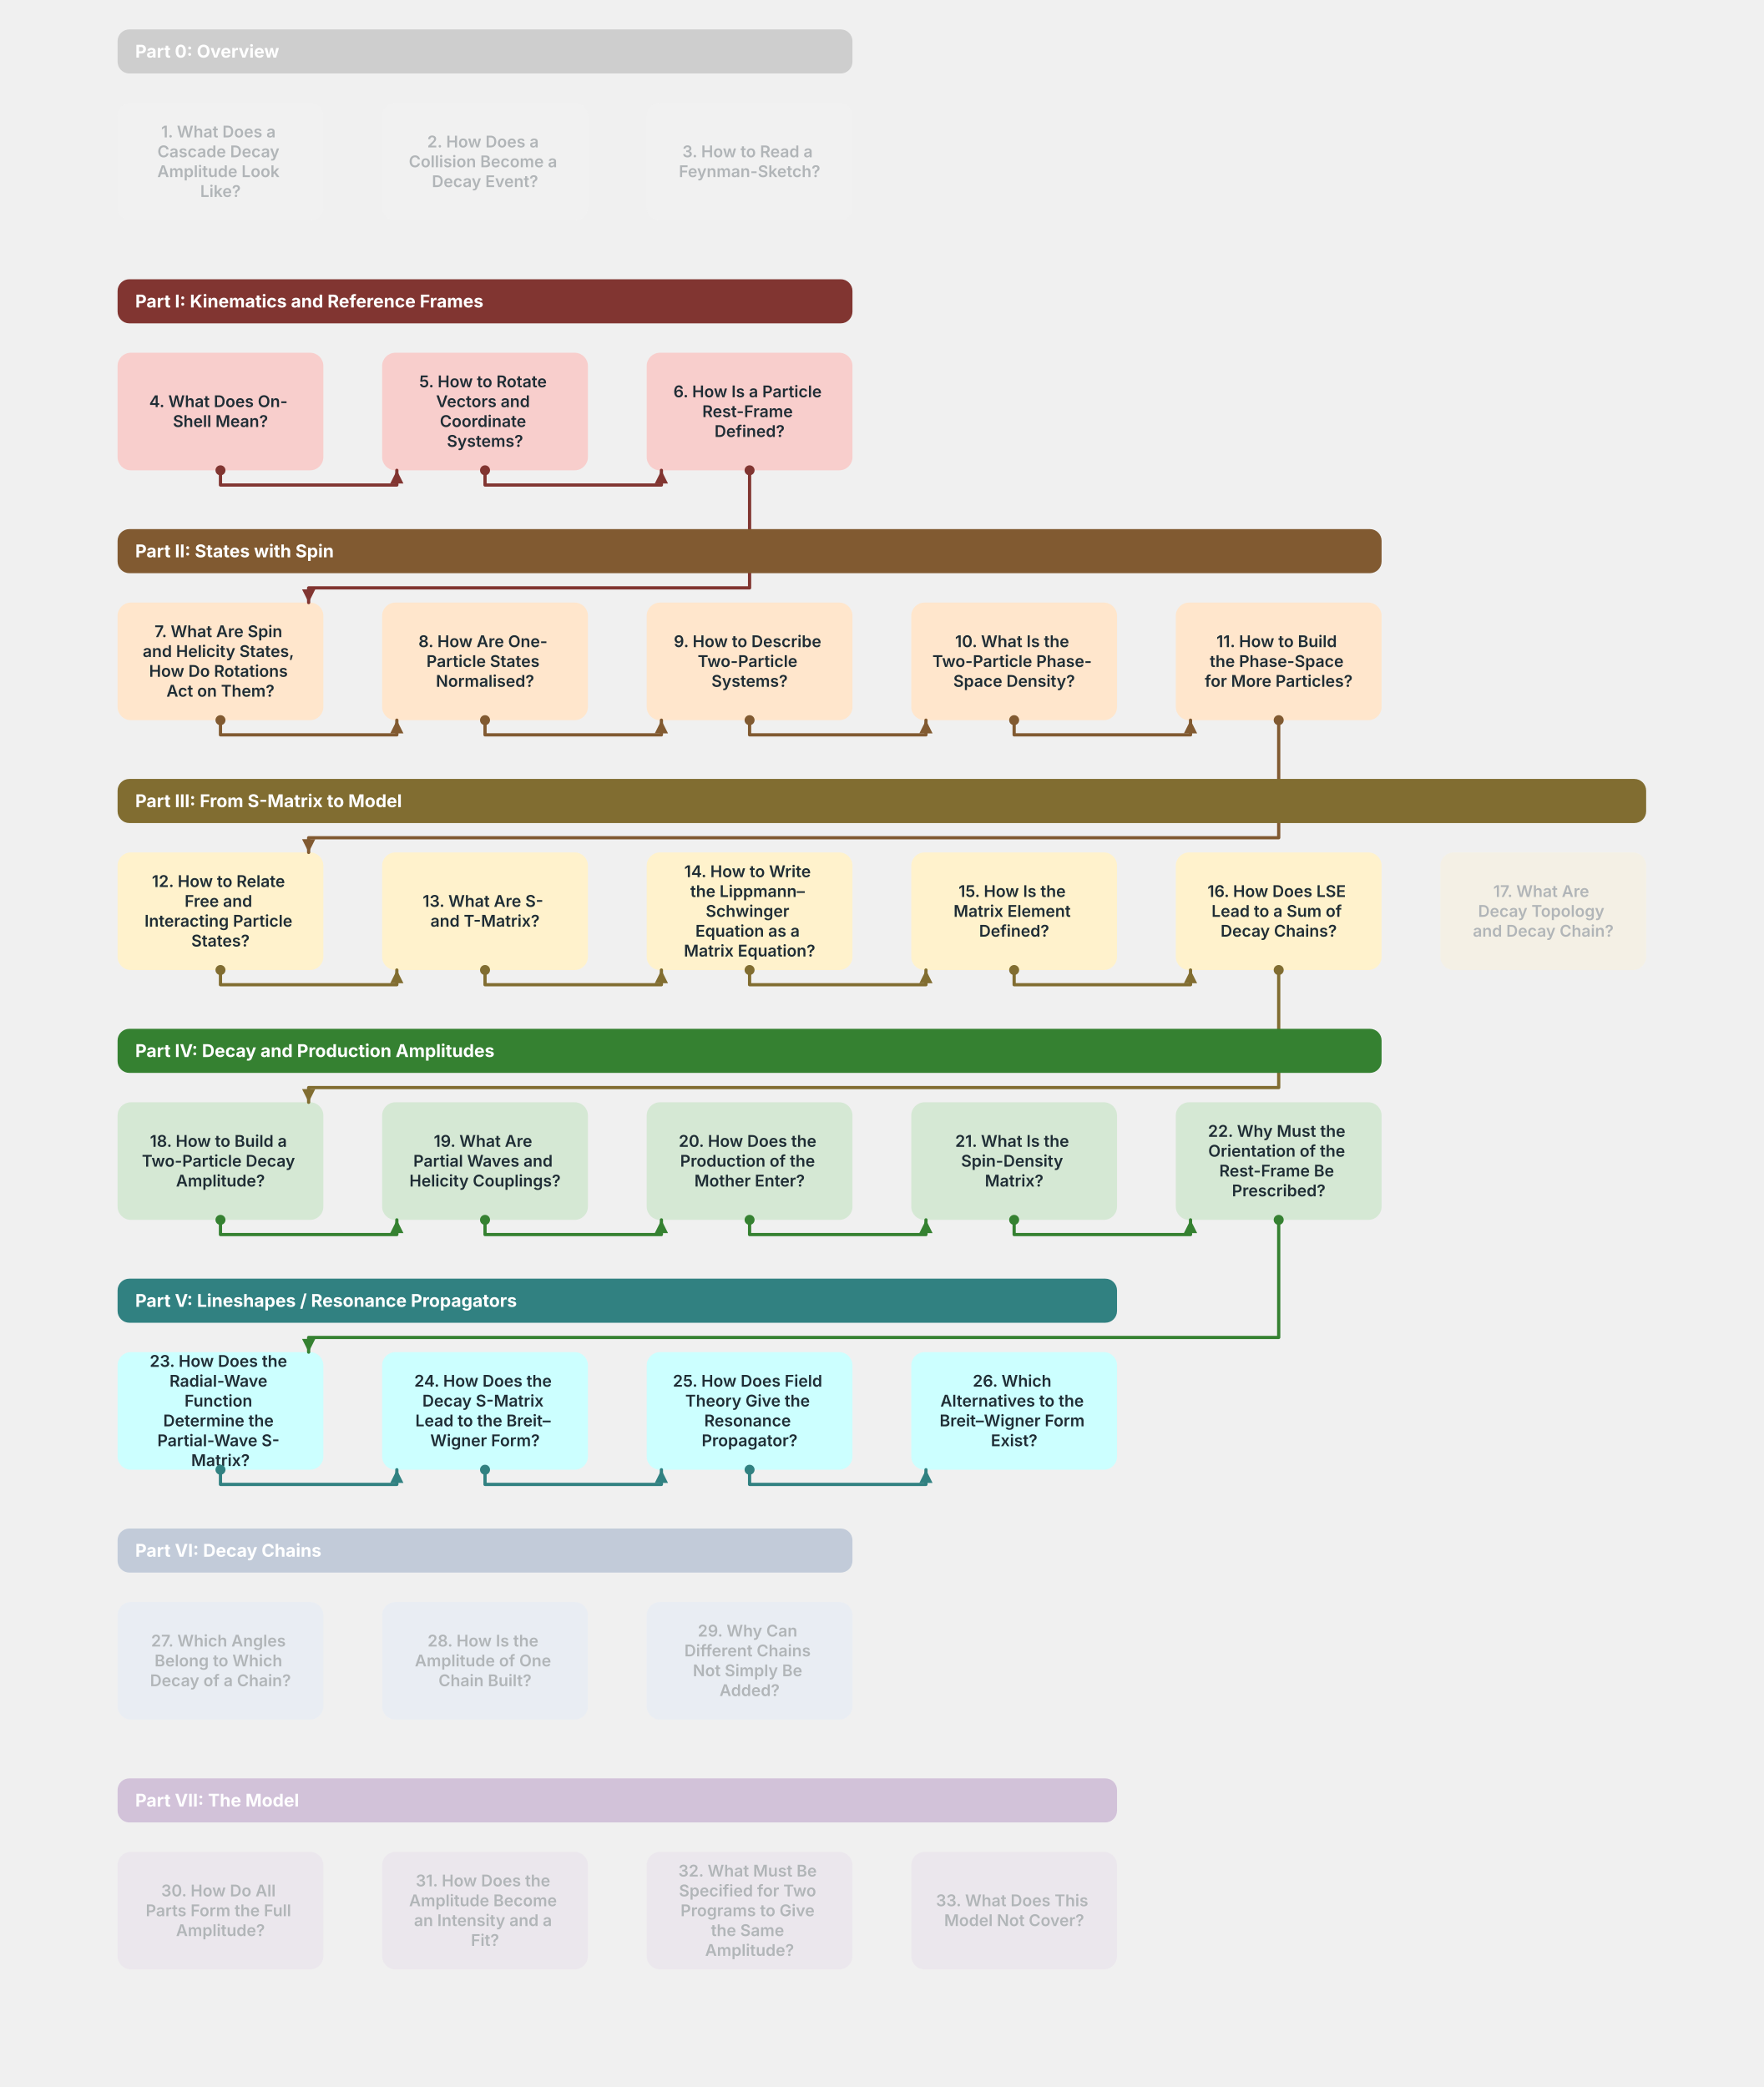
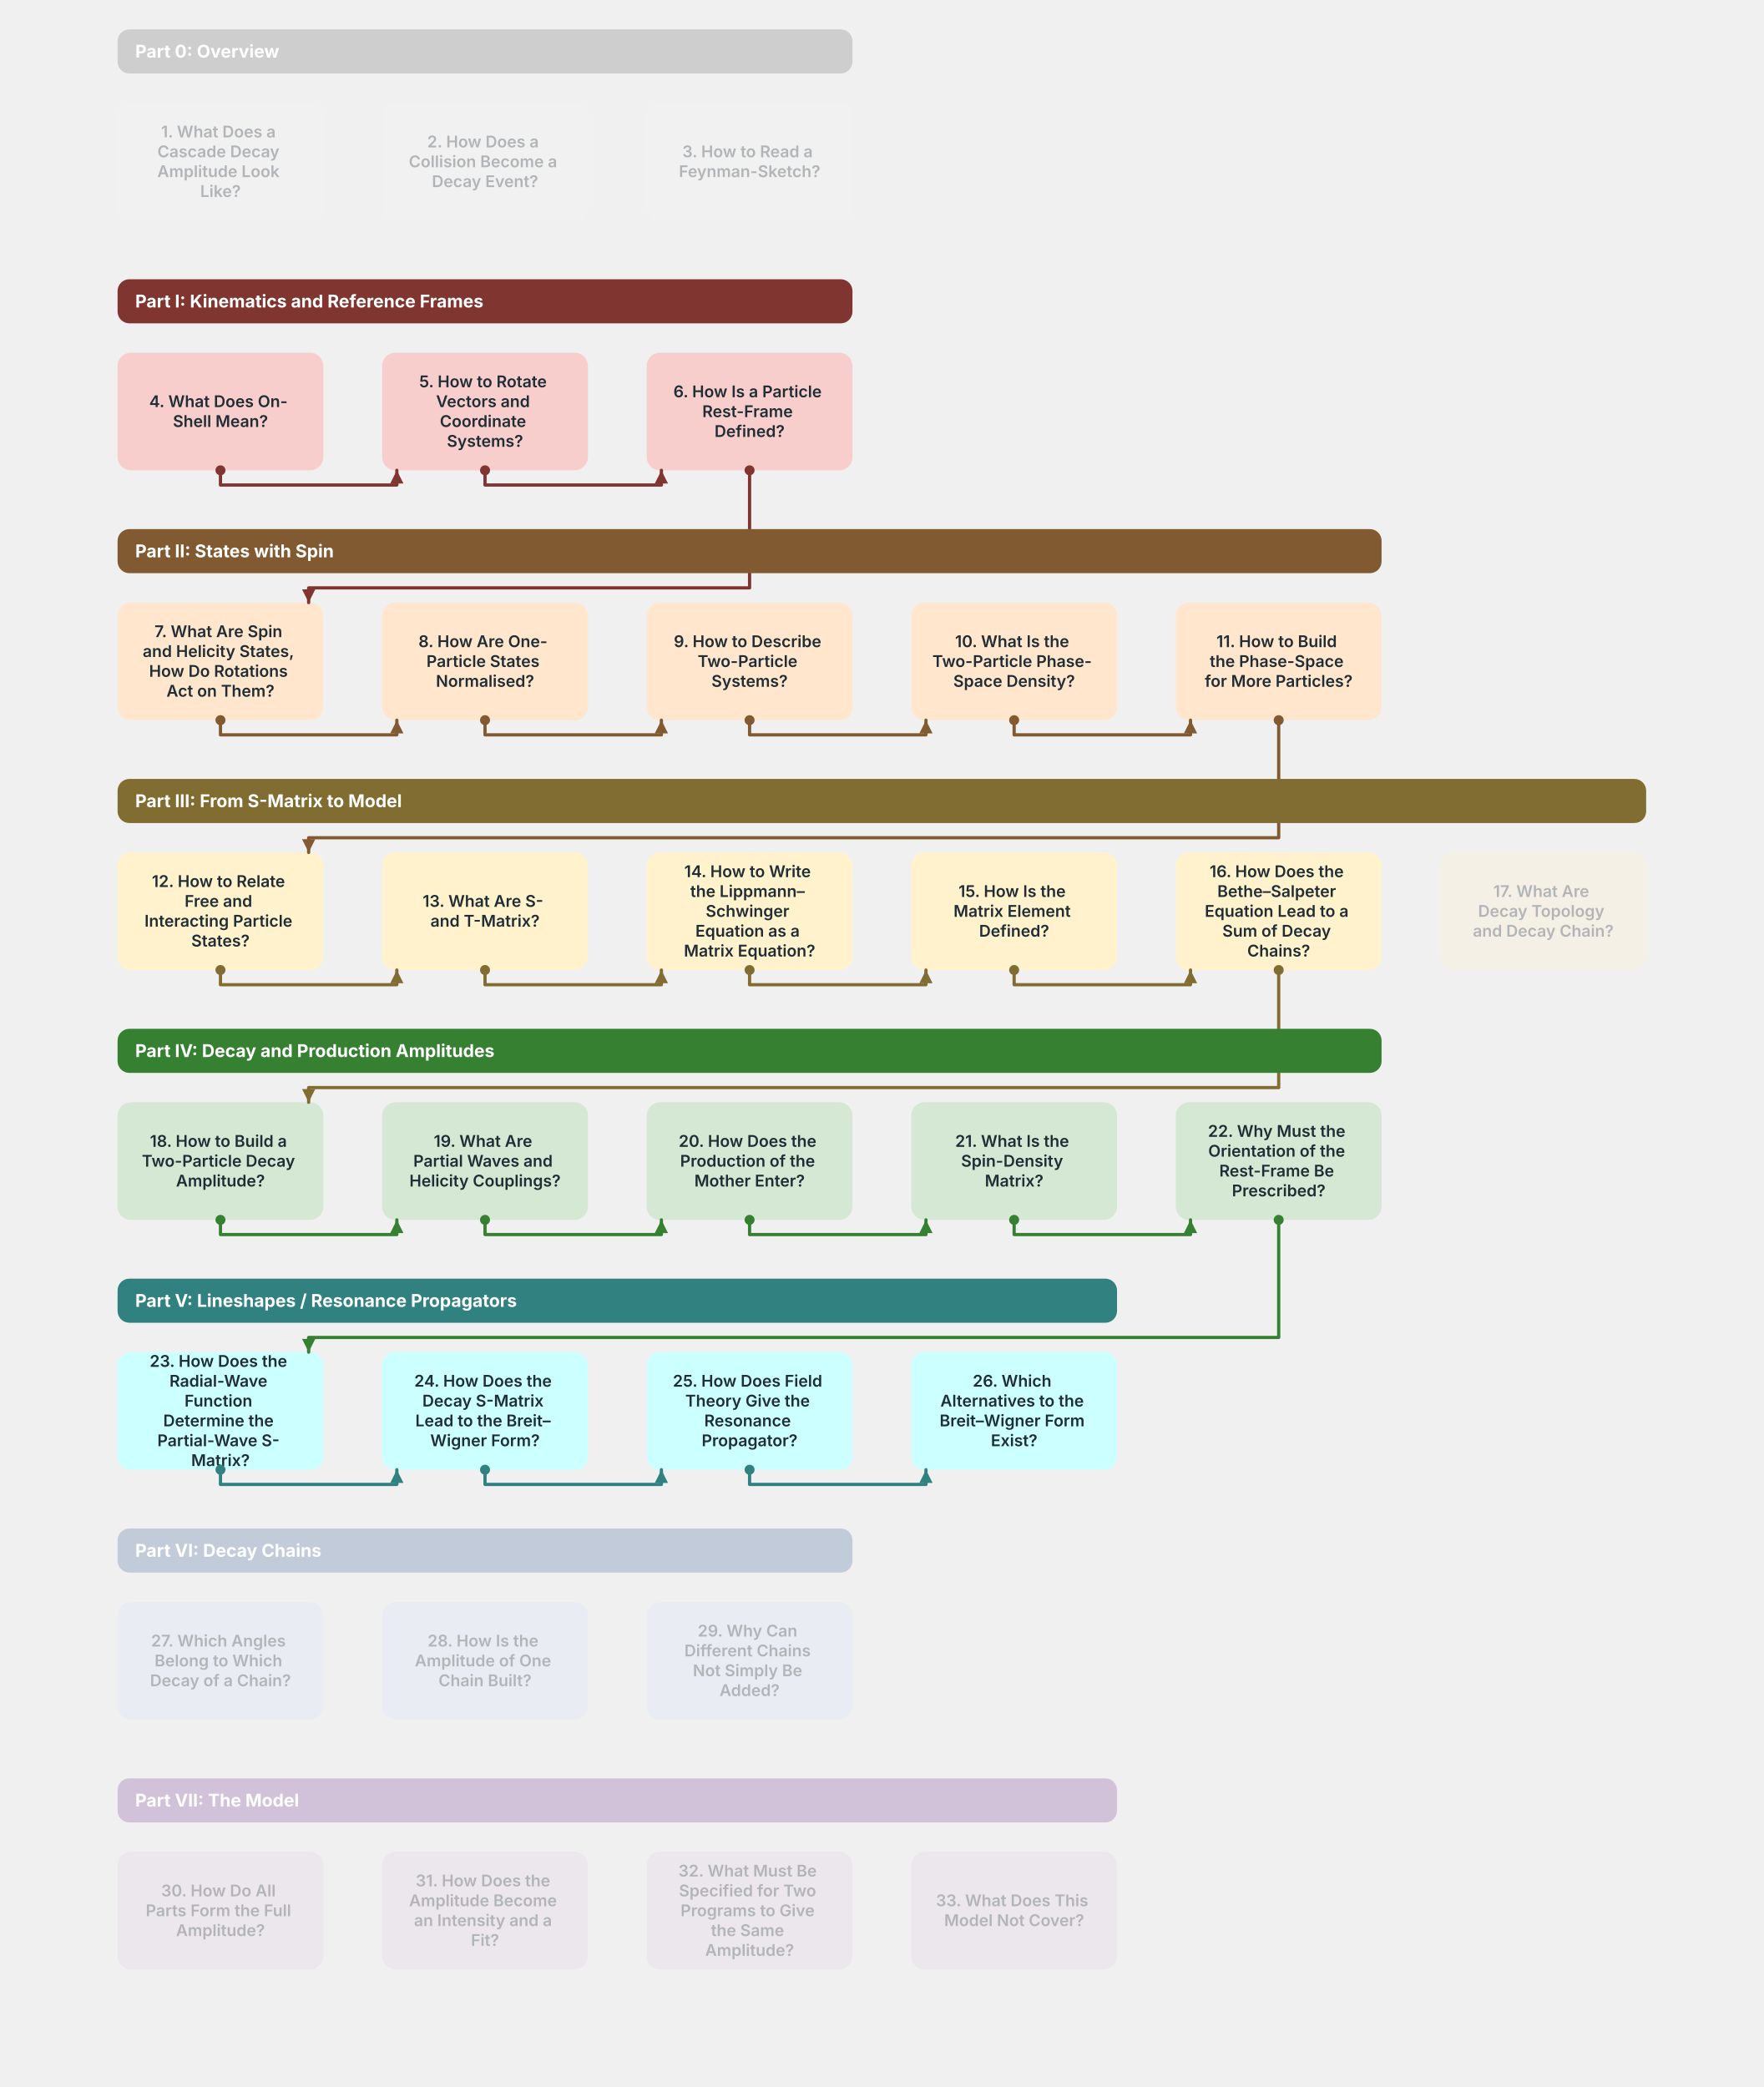
<svg xmlns="http://www.w3.org/2000/svg" viewBox="0 0 1200 1420" width="1200" height="1420" role="img" aria-label="Flow chart of the FAQ">
  <style>text{font-family:Inter,"Source Sans 3","Noto Sans","DejaVu Sans",sans-serif;font-size:11px;font-weight:600}.bar-title{font-size:12px;font-weight:700}</style>
  <g class="card" data-n="1" opacity="0.3">
    <rect class="card-bg" data-n="1" x="80" y="70" width="140" height="80" rx="9" fill="#F5F5F5" />
    <text fill="#1f2d35" text-anchor="middle">
      <tspan x="150" y="93.5">1. What Does a</tspan>
      <tspan x="150" y="107.0">Cascade Decay</tspan>
      <tspan x="150" y="120.5">Amplitude Look</tspan>
      <tspan x="150" y="134.0">Like?</tspan>
    </text>
  </g>
  <g class="card" data-n="2" opacity="0.3">
    <rect class="card-bg" data-n="2" x="260" y="70" width="140" height="80" rx="9" fill="#F5F5F5" />
    <text fill="#1f2d35" text-anchor="middle">
      <tspan x="330" y="100.3">2. How Does a</tspan>
      <tspan x="330" y="113.8">Collision Become a</tspan>
      <tspan x="330" y="127.3">Decay Event?</tspan>
    </text>
  </g>
  <g class="card" data-n="3" opacity="0.3">
    <rect class="card-bg" data-n="3" x="440" y="70" width="140" height="80" rx="9" fill="#F5F5F5" />
    <text fill="#1f2d35" text-anchor="middle">
      <tspan x="510" y="107.0">3. How to Read a</tspan>
      <tspan x="510" y="120.5">Feynman-Sketch?</tspan>
    </text>
  </g>
  <g class="card" data-n="4" opacity="1">
    <rect class="card-bg" data-n="4" x="80" y="240" width="140" height="80" rx="9" fill="#F8CECC" />
    <text fill="#1f2d35" text-anchor="middle">
      <tspan x="150" y="277.0">4. What Does On-</tspan>
      <tspan x="150" y="290.5">Shell Mean?</tspan>
    </text>
  </g>
  <g class="card" data-n="5" opacity="1">
    <rect class="card-bg" data-n="5" x="260" y="240" width="140" height="80" rx="9" fill="#F8CECC" />
    <text fill="#1f2d35" text-anchor="middle">
      <tspan x="330" y="263.5">5. How to Rotate</tspan>
      <tspan x="330" y="277.0">Vectors and</tspan>
      <tspan x="330" y="290.5">Coordinate</tspan>
      <tspan x="330" y="304.0">Systems?</tspan>
    </text>
  </g>
  <g class="card" data-n="6" opacity="1">
    <rect class="card-bg" data-n="6" x="440" y="240" width="140" height="80" rx="9" fill="#F8CECC" />
    <text fill="#1f2d35" text-anchor="middle">
      <tspan x="510" y="270.3">6. How Is a Particle</tspan>
      <tspan x="510" y="283.8">Rest-Frame</tspan>
      <tspan x="510" y="297.3">Defined?</tspan>
    </text>
  </g>
  <g class="card" data-n="7" opacity="1">
    <rect class="card-bg" data-n="7" x="80" y="410" width="140" height="80" rx="9" fill="#FFE6CC" />
    <text fill="#1f2d35" text-anchor="middle">
      <tspan x="150" y="433.5">7. What Are Spin</tspan>
      <tspan x="150" y="447.0">and Helicity States,</tspan>
      <tspan x="150" y="460.5">How Do Rotations</tspan>
      <tspan x="150" y="474.0">Act on Them?</tspan>
    </text>
  </g>
  <g class="card" data-n="8" opacity="1">
    <rect class="card-bg" data-n="8" x="260" y="410" width="140" height="80" rx="9" fill="#FFE6CC" />
    <text fill="#1f2d35" text-anchor="middle">
      <tspan x="330" y="440.3">8. How Are One-</tspan>
      <tspan x="330" y="453.8">Particle States</tspan>
      <tspan x="330" y="467.3">Normalised?</tspan>
    </text>
  </g>
  <g class="card" data-n="9" opacity="1">
    <rect class="card-bg" data-n="9" x="440" y="410" width="140" height="80" rx="9" fill="#FFE6CC" />
    <text fill="#1f2d35" text-anchor="middle">
      <tspan x="510" y="440.3">9. How to Describe</tspan>
      <tspan x="510" y="453.8">Two-Particle</tspan>
      <tspan x="510" y="467.3">Systems?</tspan>
    </text>
  </g>
  <g class="card" data-n="10" opacity="1">
    <rect class="card-bg" data-n="10" x="620" y="410" width="140" height="80" rx="9" fill="#FFE6CC" />
    <text fill="#1f2d35" text-anchor="middle">
      <tspan x="690" y="440.3">10. What Is the</tspan>
      <tspan x="690" y="453.8">Two-Particle Phase-</tspan>
      <tspan x="690" y="467.3">Space Density?</tspan>
    </text>
  </g>
  <g class="card" data-n="11" opacity="1">
    <rect class="card-bg" data-n="11" x="800" y="410" width="140" height="80" rx="9" fill="#FFE6CC" />
    <text fill="#1f2d35" text-anchor="middle">
      <tspan x="870" y="440.3">11. How to Build</tspan>
      <tspan x="870" y="453.8">the Phase-Space</tspan>
      <tspan x="870" y="467.3">for More Particles?</tspan>
    </text>
  </g>
  <g class="card" data-n="12" opacity="1">
    <rect class="card-bg" data-n="12" x="80" y="580" width="140" height="80" rx="9" fill="#FFF2CC" />
    <text fill="#1f2d35" text-anchor="middle">
      <tspan x="150" y="603.5">12. How to Relate</tspan>
      <tspan x="150" y="617.0">Free and</tspan>
      <tspan x="150" y="630.5">Interacting Particle</tspan>
      <tspan x="150" y="644.0">States?</tspan>
    </text>
  </g>
  <g class="card" data-n="13" opacity="1">
    <rect class="card-bg" data-n="13" x="260" y="580" width="140" height="80" rx="9" fill="#FFF2CC" />
    <text fill="#1f2d35" text-anchor="middle">
      <tspan x="330" y="617.0">13. What Are S-</tspan>
      <tspan x="330" y="630.5">and T-Matrix?</tspan>
    </text>
  </g>
  <g class="card" data-n="14" opacity="1">
    <rect class="card-bg" data-n="14" x="440" y="580" width="140" height="80" rx="9" fill="#FFF2CC" />
    <text fill="#1f2d35" text-anchor="middle">
      <tspan x="510" y="596.8">14. How to Write</tspan>
      <tspan x="510" y="610.3">the Lippmann–</tspan>
      <tspan x="510" y="623.8">Schwinger</tspan>
      <tspan x="510" y="637.3">Equation as a</tspan>
      <tspan x="510" y="650.8">Matrix Equation?</tspan>
    </text>
  </g>
  <g class="card" data-n="15" opacity="1">
    <rect class="card-bg" data-n="15" x="620" y="580" width="140" height="80" rx="9" fill="#FFF2CC" />
    <text fill="#1f2d35" text-anchor="middle">
      <tspan x="690" y="610.3">15. How Is the</tspan>
      <tspan x="690" y="623.8">Matrix Element</tspan>
      <tspan x="690" y="637.3">Defined?</tspan>
    </text>
  </g>
  <g class="card" data-n="16" opacity="1">
    <rect class="card-bg" data-n="16" x="800" y="580" width="140" height="80" rx="9" fill="#FFF2CC" />
    <text fill="#1f2d35" text-anchor="middle">
-       <tspan x="870" y="610.3">16. How Does LSE</tspan>
-       <tspan x="870" y="623.8">Lead to a Sum of</tspan>
-       <tspan x="870" y="637.3">Decay Chains?</tspan>
+       <tspan x="870" y="596.8">16. How Does the</tspan>
+       <tspan x="870" y="610.3">Bethe–Salpeter</tspan>
+       <tspan x="870" y="623.8">Equation Lead to a</tspan>
+       <tspan x="870" y="637.3">Sum of Decay</tspan>
+       <tspan x="870" y="650.8">Chains?</tspan>
    </text>
  </g>
  <g class="card" data-n="17" opacity="0.3">
    <rect class="card-bg" data-n="17" x="980" y="580" width="140" height="80" rx="9" fill="#FFF2CC" />
    <text fill="#1f2d35" text-anchor="middle">
      <tspan x="1050" y="610.3">17. What Are</tspan>
      <tspan x="1050" y="623.8">Decay Topology</tspan>
      <tspan x="1050" y="637.3">and Decay Chain?</tspan>
    </text>
  </g>
  <g class="card" data-n="18" opacity="1">
    <rect class="card-bg" data-n="18" x="80" y="750" width="140" height="80" rx="9" fill="#D5E8D4" />
    <text fill="#1f2d35" text-anchor="middle">
      <tspan x="150" y="780.3">18. How to Build a</tspan>
      <tspan x="150" y="793.8">Two-Particle Decay</tspan>
      <tspan x="150" y="807.3">Amplitude?</tspan>
    </text>
  </g>
  <g class="card" data-n="19" opacity="1">
    <rect class="card-bg" data-n="19" x="260" y="750" width="140" height="80" rx="9" fill="#D5E8D4" />
    <text fill="#1f2d35" text-anchor="middle">
      <tspan x="330" y="780.3">19. What Are</tspan>
      <tspan x="330" y="793.8">Partial Waves and</tspan>
      <tspan x="330" y="807.3">Helicity Couplings?</tspan>
    </text>
  </g>
  <g class="card" data-n="20" opacity="1">
    <rect class="card-bg" data-n="20" x="440" y="750" width="140" height="80" rx="9" fill="#D5E8D4" />
    <text fill="#1f2d35" text-anchor="middle">
      <tspan x="510" y="780.3">20. How Does the</tspan>
      <tspan x="510" y="793.8">Production of the</tspan>
      <tspan x="510" y="807.3">Mother Enter?</tspan>
    </text>
  </g>
  <g class="card" data-n="21" opacity="1">
    <rect class="card-bg" data-n="21" x="620" y="750" width="140" height="80" rx="9" fill="#D5E8D4" />
    <text fill="#1f2d35" text-anchor="middle">
      <tspan x="690" y="780.3">21. What Is the</tspan>
      <tspan x="690" y="793.8">Spin-Density</tspan>
      <tspan x="690" y="807.3">Matrix?</tspan>
    </text>
  </g>
  <g class="card" data-n="22" opacity="1">
    <rect class="card-bg" data-n="22" x="800" y="750" width="140" height="80" rx="9" fill="#D5E8D4" />
    <text fill="#1f2d35" text-anchor="middle">
      <tspan x="870" y="773.5">22. Why Must the</tspan>
      <tspan x="870" y="787.0">Orientation of the</tspan>
      <tspan x="870" y="800.5">Rest-Frame Be</tspan>
      <tspan x="870" y="814.0">Prescribed?</tspan>
    </text>
  </g>
  <g class="card" data-n="23" opacity="1">
    <rect class="card-bg" data-n="23" x="80" y="920" width="140" height="80" rx="9" fill="#CCFFFF" />
    <text fill="#1f2d35" text-anchor="middle">
      <tspan x="150" y="930.0">23. How Does the</tspan>
      <tspan x="150" y="943.5">Radial-Wave</tspan>
      <tspan x="150" y="957.0">Function</tspan>
      <tspan x="150" y="970.5">Determine the</tspan>
      <tspan x="150" y="984.0">Partial-Wave S-</tspan>
      <tspan x="150" y="997.5">Matrix?</tspan>
    </text>
  </g>
  <g class="card" data-n="24" opacity="1">
    <rect class="card-bg" data-n="24" x="260" y="920" width="140" height="80" rx="9" fill="#CCFFFF" />
    <text fill="#1f2d35" text-anchor="middle">
      <tspan x="330" y="943.5">24. How Does the</tspan>
      <tspan x="330" y="957.0">Decay S-Matrix</tspan>
      <tspan x="330" y="970.5">Lead to the Breit–</tspan>
      <tspan x="330" y="984.0">Wigner Form?</tspan>
    </text>
  </g>
  <g class="card" data-n="25" opacity="1">
    <rect class="card-bg" data-n="25" x="440" y="920" width="140" height="80" rx="9" fill="#CCFFFF" />
    <text fill="#1f2d35" text-anchor="middle">
      <tspan x="510" y="943.5">25. How Does Field</tspan>
      <tspan x="510" y="957.0">Theory Give the</tspan>
      <tspan x="510" y="970.5">Resonance</tspan>
      <tspan x="510" y="984.0">Propagator?</tspan>
    </text>
  </g>
  <g class="card" data-n="26" opacity="1">
    <rect class="card-bg" data-n="26" x="620" y="920" width="140" height="80" rx="9" fill="#CCFFFF" />
    <text fill="#1f2d35" text-anchor="middle">
      <tspan x="690" y="943.5">26. Which</tspan>
      <tspan x="690" y="957.0">Alternatives to the</tspan>
      <tspan x="690" y="970.5">Breit–Wigner Form</tspan>
      <tspan x="690" y="984.0">Exist?</tspan>
    </text>
  </g>
  <g class="card" data-n="27" opacity="0.3">
    <rect class="card-bg" data-n="27" x="80" y="1090" width="140" height="80" rx="9" fill="#DAE8FC" />
    <text fill="#1f2d35" text-anchor="middle">
      <tspan x="150" y="1120.3">27. Which Angles</tspan>
      <tspan x="150" y="1133.8">Belong to Which</tspan>
      <tspan x="150" y="1147.3">Decay of a Chain?</tspan>
    </text>
  </g>
  <g class="card" data-n="28" opacity="0.3">
    <rect class="card-bg" data-n="28" x="260" y="1090" width="140" height="80" rx="9" fill="#DAE8FC" />
    <text fill="#1f2d35" text-anchor="middle">
      <tspan x="330" y="1120.3">28. How Is the</tspan>
      <tspan x="330" y="1133.8">Amplitude of One</tspan>
      <tspan x="330" y="1147.3">Chain Built?</tspan>
    </text>
  </g>
  <g class="card" data-n="29" opacity="0.3">
    <rect class="card-bg" data-n="29" x="440" y="1090" width="140" height="80" rx="9" fill="#DAE8FC" />
    <text fill="#1f2d35" text-anchor="middle">
      <tspan x="510" y="1113.5">29. Why Can</tspan>
      <tspan x="510" y="1127.0">Different Chains</tspan>
      <tspan x="510" y="1140.5">Not Simply Be</tspan>
      <tspan x="510" y="1154.0">Added?</tspan>
    </text>
  </g>
  <g class="card" data-n="30" opacity="0.3">
    <rect class="card-bg" data-n="30" x="80" y="1260" width="140" height="80" rx="9" fill="#E1D5E7" />
    <text fill="#1f2d35" text-anchor="middle">
      <tspan x="150" y="1290.3">30. How Do All</tspan>
      <tspan x="150" y="1303.8">Parts Form the Full</tspan>
      <tspan x="150" y="1317.3">Amplitude?</tspan>
    </text>
  </g>
  <g class="card" data-n="31" opacity="0.3">
    <rect class="card-bg" data-n="31" x="260" y="1260" width="140" height="80" rx="9" fill="#E1D5E7" />
    <text fill="#1f2d35" text-anchor="middle">
      <tspan x="330" y="1283.5">31. How Does the</tspan>
      <tspan x="330" y="1297.0">Amplitude Become</tspan>
      <tspan x="330" y="1310.5">an Intensity and a</tspan>
      <tspan x="330" y="1324.0">Fit?</tspan>
    </text>
  </g>
  <g class="card" data-n="32" opacity="0.3">
    <rect class="card-bg" data-n="32" x="440" y="1260" width="140" height="80" rx="9" fill="#E1D5E7" />
    <text fill="#1f2d35" text-anchor="middle">
      <tspan x="510" y="1276.8">32. What Must Be</tspan>
      <tspan x="510" y="1290.3">Specified for Two</tspan>
      <tspan x="510" y="1303.8">Programs to Give</tspan>
      <tspan x="510" y="1317.3">the Same</tspan>
      <tspan x="510" y="1330.8">Amplitude?</tspan>
    </text>
  </g>
  <g class="card" data-n="33" opacity="0.3">
    <rect class="card-bg" data-n="33" x="620" y="1260" width="140" height="80" rx="9" fill="#E1D5E7" />
    <text fill="#1f2d35" text-anchor="middle">
      <tspan x="690" y="1297.0">33. What Does This</tspan>
      <tspan x="690" y="1310.5">Model Not Cover?</tspan>
    </text>
  </g>
  <g class="lines" fill="none" stroke-linejoin="round" stroke-linecap="round">
    <path class="need" data-card="4" data-from="4" data-to="5" d="M150 320 L150 330 L270 330 L270 320" stroke="#813531" stroke-width="2.2" />
    <path class="need" data-card="5" data-from="5" data-to="6" d="M330 320 L330 330 L450 330 L450 320" stroke="#813531" stroke-width="2.2" />
    <path class="need" data-card="7" data-from="7" data-to="8" d="M150 490 L150 500 L270 500 L270 490" stroke="#815A31" stroke-width="2.2" />
    <path class="need" data-card="8" data-from="8" data-to="9" d="M330 490 L330 500 L450 500 L450 490" stroke="#815A31" stroke-width="2.2" />
    <path class="need" data-card="9" data-from="9" data-to="10" d="M510 490 L510 500 L630 500 L630 490" stroke="#815A31" stroke-width="2.2" />
    <path class="need" data-card="10" data-from="10" data-to="11" d="M690 490 L690 500 L810 500 L810 490" stroke="#815A31" stroke-width="2.2" />
    <path class="need" data-card="12" data-from="12" data-to="13" d="M150 660 L150 670 L270 670 L270 660" stroke="#816D31" stroke-width="2.2" />
    <path class="need" data-card="13" data-from="13" data-to="14" d="M330 660 L330 670 L450 670 L450 660" stroke="#816D31" stroke-width="2.2" />
    <path class="need" data-card="14" data-from="14" data-to="15" d="M510 660 L510 670 L630 670 L630 660" stroke="#816D31" stroke-width="2.2" />
    <path class="need" data-card="15" data-from="15" data-to="16" d="M690 660 L690 670 L810 670 L810 660" stroke="#816D31" stroke-width="2.2" />
    <path class="need" data-card="18" data-from="18" data-to="19" d="M150 830 L150 840 L270 840 L270 830" stroke="#358131" stroke-width="2.2" />
    <path class="need" data-card="19" data-from="19" data-to="20" d="M330 830 L330 840 L450 840 L450 830" stroke="#358131" stroke-width="2.2" />
    <path class="need" data-card="20" data-from="20" data-to="21" d="M510 830 L510 840 L630 840 L630 830" stroke="#358131" stroke-width="2.2" />
    <path class="need" data-card="21" data-from="21" data-to="22" d="M690 830 L690 840 L810 840 L810 830" stroke="#358131" stroke-width="2.2" />
    <path class="need" data-card="23" data-from="23" data-to="24" d="M150 1000 L150 1010 L270 1010 L270 1000" stroke="#318181" stroke-width="2.2" />
    <path class="need" data-card="24" data-from="24" data-to="25" d="M330 1000 L330 1010 L450 1010 L450 1000" stroke="#318181" stroke-width="2.2" />
    <path class="need" data-card="25" data-from="25" data-to="26" d="M510 1000 L510 1010 L630 1010 L630 1000" stroke="#318181" stroke-width="2.2" />
    <path class="need" data-card="6" data-from="6" data-to="7" d="M510 320 L510 400 L210 400 L210 410" stroke="#813531" stroke-width="2.2" />
    <path class="need" data-card="11" data-from="11" data-to="12" d="M870 490 L870 570 L210 570 L210 580" stroke="#815A31" stroke-width="2.2" />
    <path class="need" data-card="16" data-from="16" data-to="18" d="M870 660 L870 740 L210 740 L210 750" stroke="#816D31" stroke-width="2.2" />
    <path class="need" data-card="22" data-from="22" data-to="23" d="M870 830 L870 910 L210 910 L210 920" stroke="#358131" stroke-width="2.2" />
    <polygon class="arrow" data-card="4" points="270,320 274.5,329 265.5,329" fill="#813531" stroke="none" />
    <polygon class="arrow" data-card="5" points="450,320 454.5,329 445.5,329" fill="#813531" stroke="none" />
    <polygon class="arrow" data-card="7" points="270,490 274.5,499 265.5,499" fill="#815A31" stroke="none" />
    <polygon class="arrow" data-card="8" points="450,490 454.5,499 445.5,499" fill="#815A31" stroke="none" />
    <polygon class="arrow" data-card="9" points="630,490 634.5,499 625.5,499" fill="#815A31" stroke="none" />
    <polygon class="arrow" data-card="10" points="810,490 814.5,499 805.5,499" fill="#815A31" stroke="none" />
    <polygon class="arrow" data-card="12" points="270,660 274.5,669 265.5,669" fill="#816D31" stroke="none" />
    <polygon class="arrow" data-card="13" points="450,660 454.5,669 445.5,669" fill="#816D31" stroke="none" />
    <polygon class="arrow" data-card="14" points="630,660 634.5,669 625.5,669" fill="#816D31" stroke="none" />
    <polygon class="arrow" data-card="15" points="810,660 814.5,669 805.5,669" fill="#816D31" stroke="none" />
    <polygon class="arrow" data-card="18" points="270,830 274.5,839 265.5,839" fill="#358131" stroke="none" />
    <polygon class="arrow" data-card="19" points="450,830 454.5,839 445.5,839" fill="#358131" stroke="none" />
    <polygon class="arrow" data-card="20" points="630,830 634.5,839 625.5,839" fill="#358131" stroke="none" />
    <polygon class="arrow" data-card="21" points="810,830 814.5,839 805.5,839" fill="#358131" stroke="none" />
    <polygon class="arrow" data-card="23" points="270,1000 274.5,1009 265.5,1009" fill="#318181" stroke="none" />
    <polygon class="arrow" data-card="24" points="450,1000 454.5,1009 445.5,1009" fill="#318181" stroke="none" />
    <polygon class="arrow" data-card="25" points="630,1000 634.5,1009 625.5,1009" fill="#318181" stroke="none" />
    <polygon class="arrow" data-card="6" points="210,410 205.5,401 214.5,401" fill="#813531" stroke="none" />
    <polygon class="arrow" data-card="11" points="210,580 205.5,571 214.5,571" fill="#815A31" stroke="none" />
    <polygon class="arrow" data-card="16" points="210,750 205.5,741 214.5,741" fill="#816D31" stroke="none" />
    <polygon class="arrow" data-card="22" points="210,920 205.5,911 214.5,911" fill="#358131" stroke="none" />
    <circle class="start" data-card="4" cx="150" cy="320" r="3.4" fill="#813531" stroke="none" />
    <circle class="start" data-card="5" cx="330" cy="320" r="3.4" fill="#813531" stroke="none" />
    <circle class="start" data-card="7" cx="150" cy="490" r="3.4" fill="#815A31" stroke="none" />
    <circle class="start" data-card="8" cx="330" cy="490" r="3.4" fill="#815A31" stroke="none" />
    <circle class="start" data-card="9" cx="510" cy="490" r="3.4" fill="#815A31" stroke="none" />
    <circle class="start" data-card="10" cx="690" cy="490" r="3.4" fill="#815A31" stroke="none" />
    <circle class="start" data-card="12" cx="150" cy="660" r="3.4" fill="#816D31" stroke="none" />
    <circle class="start" data-card="13" cx="330" cy="660" r="3.4" fill="#816D31" stroke="none" />
    <circle class="start" data-card="14" cx="510" cy="660" r="3.4" fill="#816D31" stroke="none" />
    <circle class="start" data-card="15" cx="690" cy="660" r="3.4" fill="#816D31" stroke="none" />
    <circle class="start" data-card="18" cx="150" cy="830" r="3.4" fill="#358131" stroke="none" />
    <circle class="start" data-card="19" cx="330" cy="830" r="3.4" fill="#358131" stroke="none" />
    <circle class="start" data-card="20" cx="510" cy="830" r="3.4" fill="#358131" stroke="none" />
    <circle class="start" data-card="21" cx="690" cy="830" r="3.4" fill="#358131" stroke="none" />
    <circle class="start" data-card="23" cx="150" cy="1000" r="3.4" fill="#318181" stroke="none" />
    <circle class="start" data-card="24" cx="330" cy="1000" r="3.4" fill="#318181" stroke="none" />
    <circle class="start" data-card="25" cx="510" cy="1000" r="3.4" fill="#318181" stroke="none" />
    <circle class="start" data-card="6" cx="510" cy="320" r="3.4" fill="#813531" stroke="none" />
    <circle class="start" data-card="11" cx="870" cy="490" r="3.4" fill="#815A31" stroke="none" />
    <circle class="start" data-card="16" cx="870" cy="660" r="3.4" fill="#816D31" stroke="none" />
    <circle class="start" data-card="22" cx="870" cy="830" r="3.4" fill="#358131" stroke="none" />
  </g>
  <rect class="bar-underlay" x="80" y="20" width="500" height="30" rx="8" fill="#fff" />
  <g class="bar" data-part="0" opacity="0.3">
    <rect x="80" y="20" width="500" height="30" rx="8" fill="#595959" />
    <text class="bar-title" x="92" y="39.2" fill="#fff">Part 0: Overview</text>
  </g>
  <g class="bar" data-part="1" opacity="1">
    <rect x="80" y="190" width="500" height="30" rx="8" fill="#813531" />
    <text class="bar-title" x="92" y="209.2" fill="#fff">Part I: Kinematics and Reference Frames</text>
  </g>
  <g class="bar" data-part="2" opacity="1">
    <rect x="80" y="360" width="860" height="30" rx="8" fill="#815A31" />
    <text class="bar-title" x="92" y="379.2" fill="#fff">Part II: States with Spin</text>
  </g>
  <g class="bar" data-part="3" opacity="1">
    <rect x="80" y="530" width="1040" height="30" rx="8" fill="#816D31" />
    <text class="bar-title" x="92" y="549.2" fill="#fff">Part III: From S-Matrix to Model</text>
  </g>
  <g class="bar" data-part="4" opacity="1">
    <rect x="80" y="700" width="860" height="30" rx="8" fill="#358131" />
    <text class="bar-title" x="92" y="719.2" fill="#fff">Part IV: Decay and Production Amplitudes</text>
  </g>
  <g class="bar" data-part="5" opacity="1">
    <rect x="80" y="870" width="680" height="30" rx="8" fill="#318181" />
    <text class="bar-title" x="92" y="889.2" fill="#fff">Part V: Lineshapes / Resonance Propagators</text>
  </g>
  <rect class="bar-underlay" x="80" y="1040" width="500" height="30" rx="8" fill="#fff" />
  <g class="bar" data-part="6" opacity="0.3">
    <rect x="80" y="1040" width="500" height="30" rx="8" fill="#315281" />
    <text class="bar-title" x="92" y="1059.2" fill="#fff">Part VI: Decay Chains</text>
  </g>
  <rect class="bar-underlay" x="80" y="1210" width="680" height="30" rx="8" fill="#fff" />
  <g class="bar" data-part="7" opacity="0.3">
    <rect x="80" y="1210" width="680" height="30" rx="8" fill="#673181" />
    <text class="bar-title" x="92" y="1229.2" fill="#fff">Part VII: The Model</text>
  </g>
</svg>
